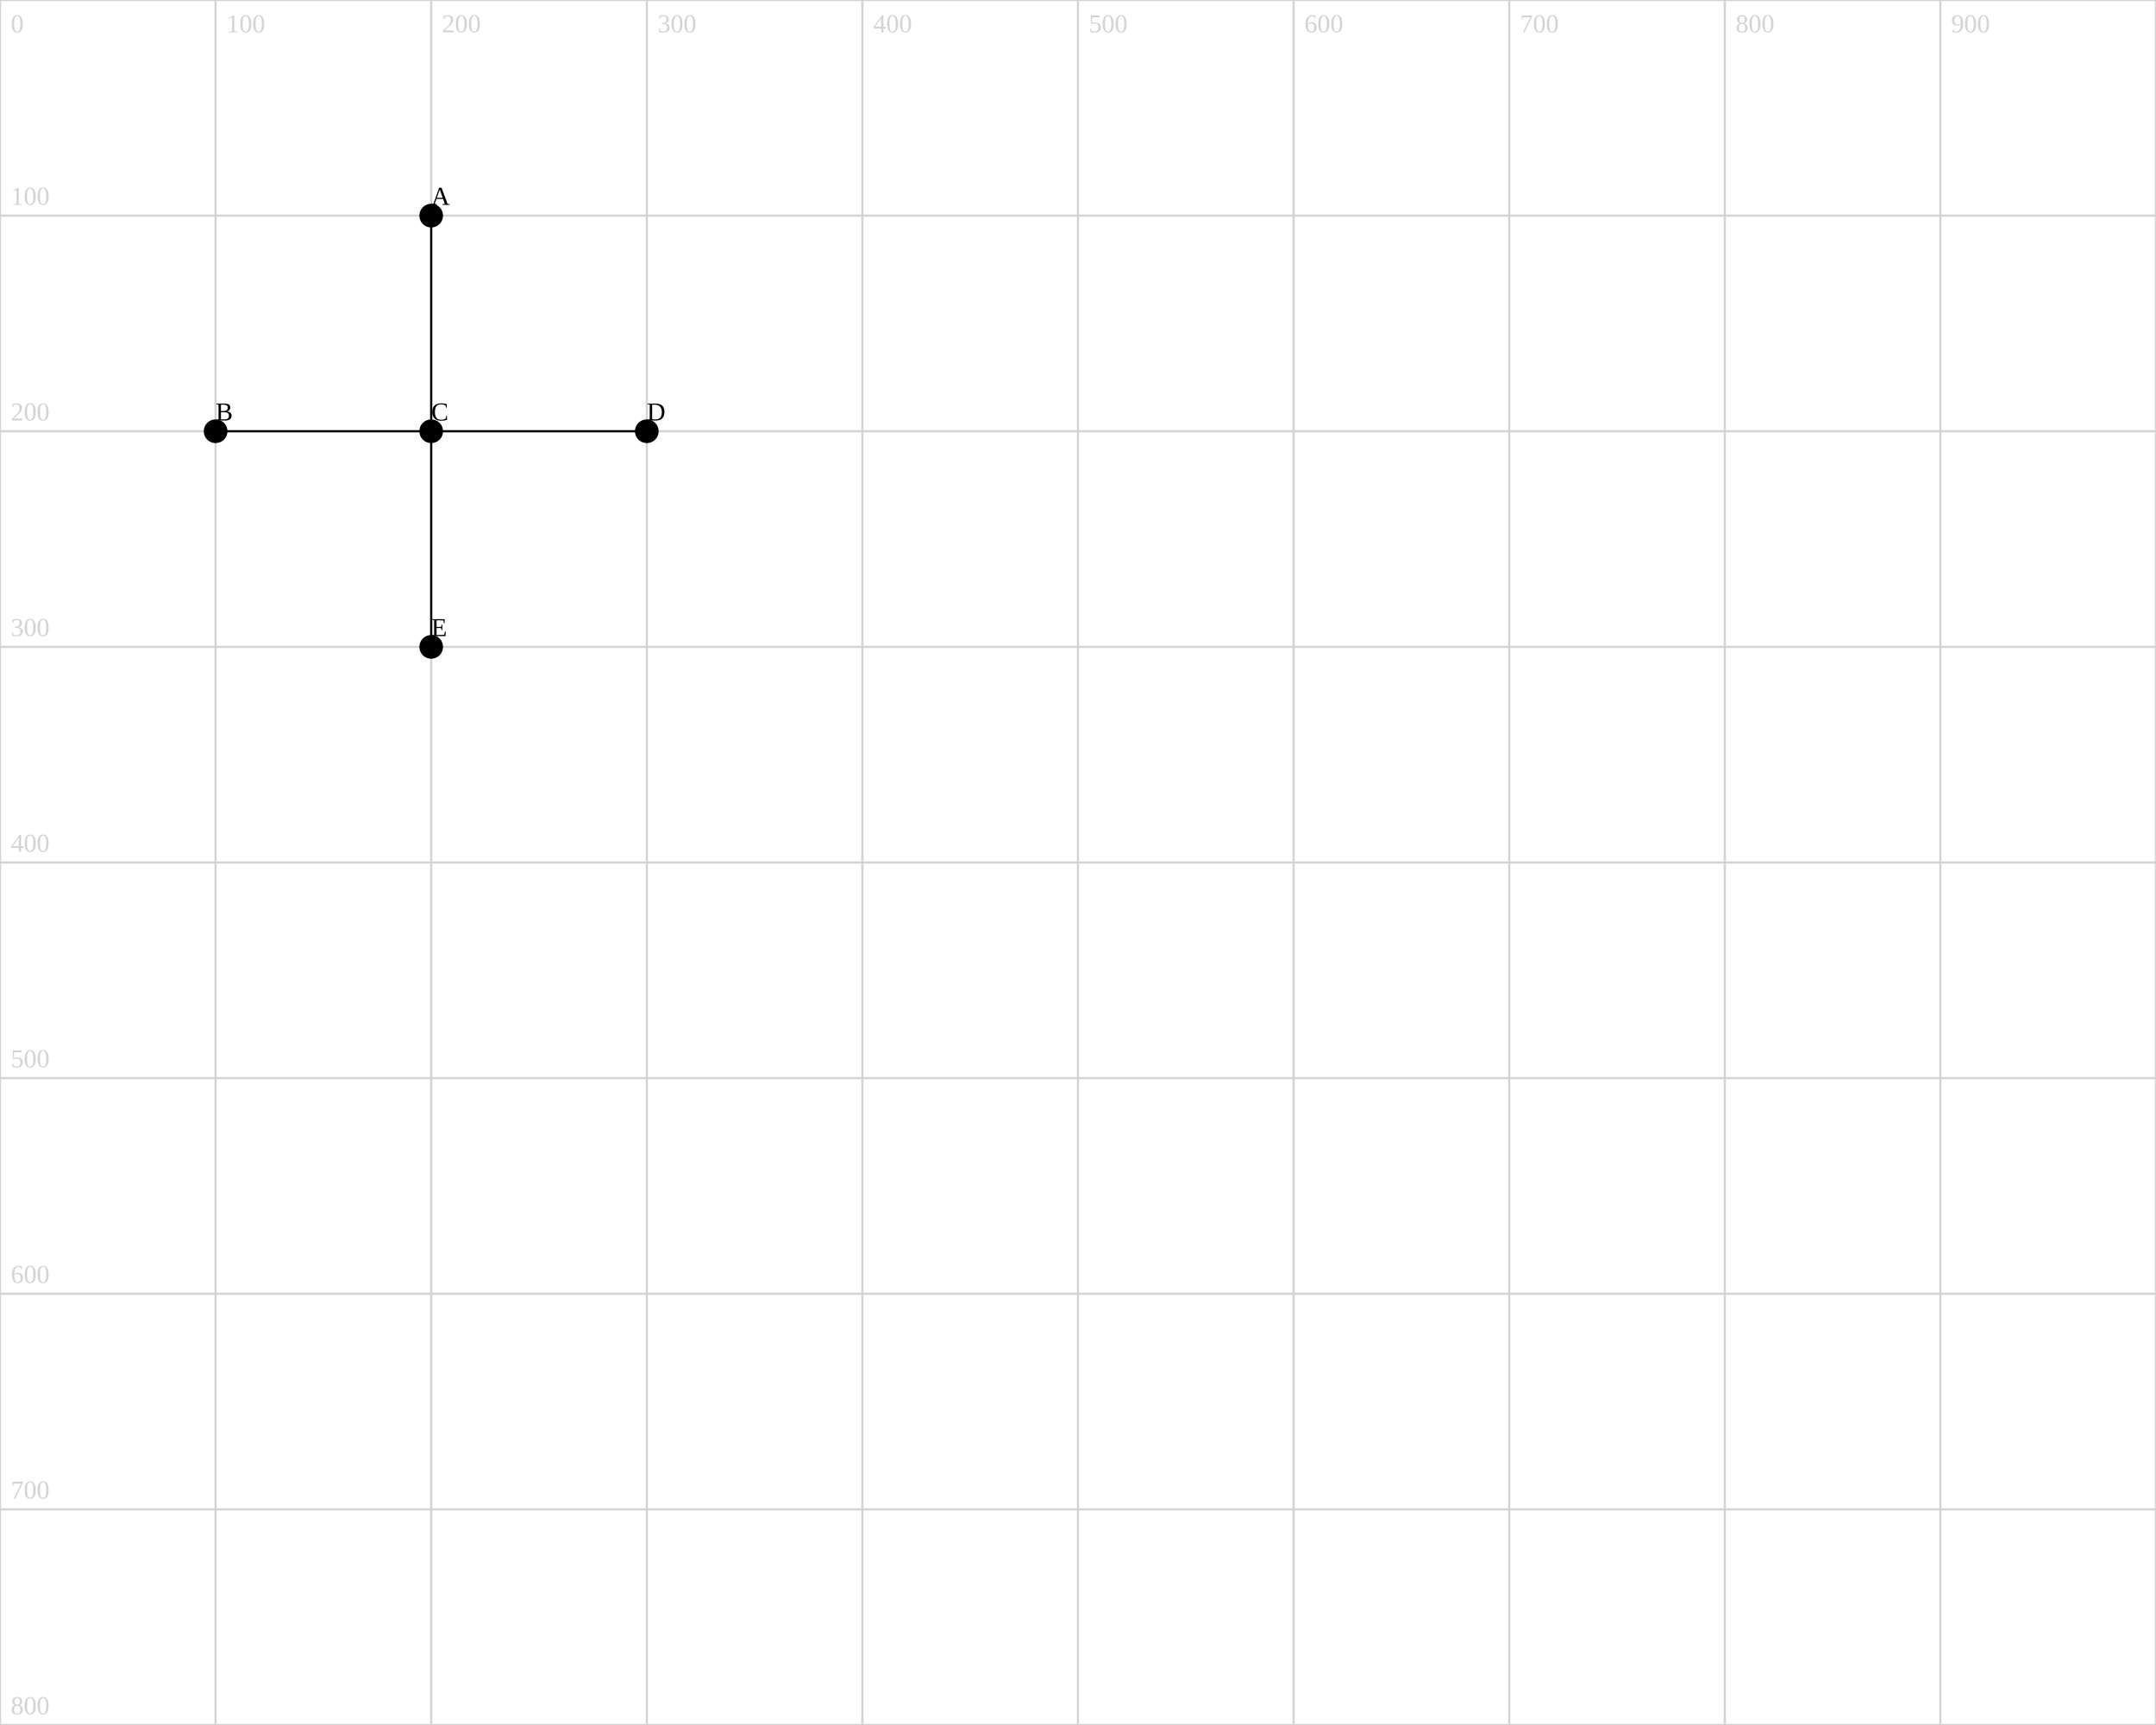
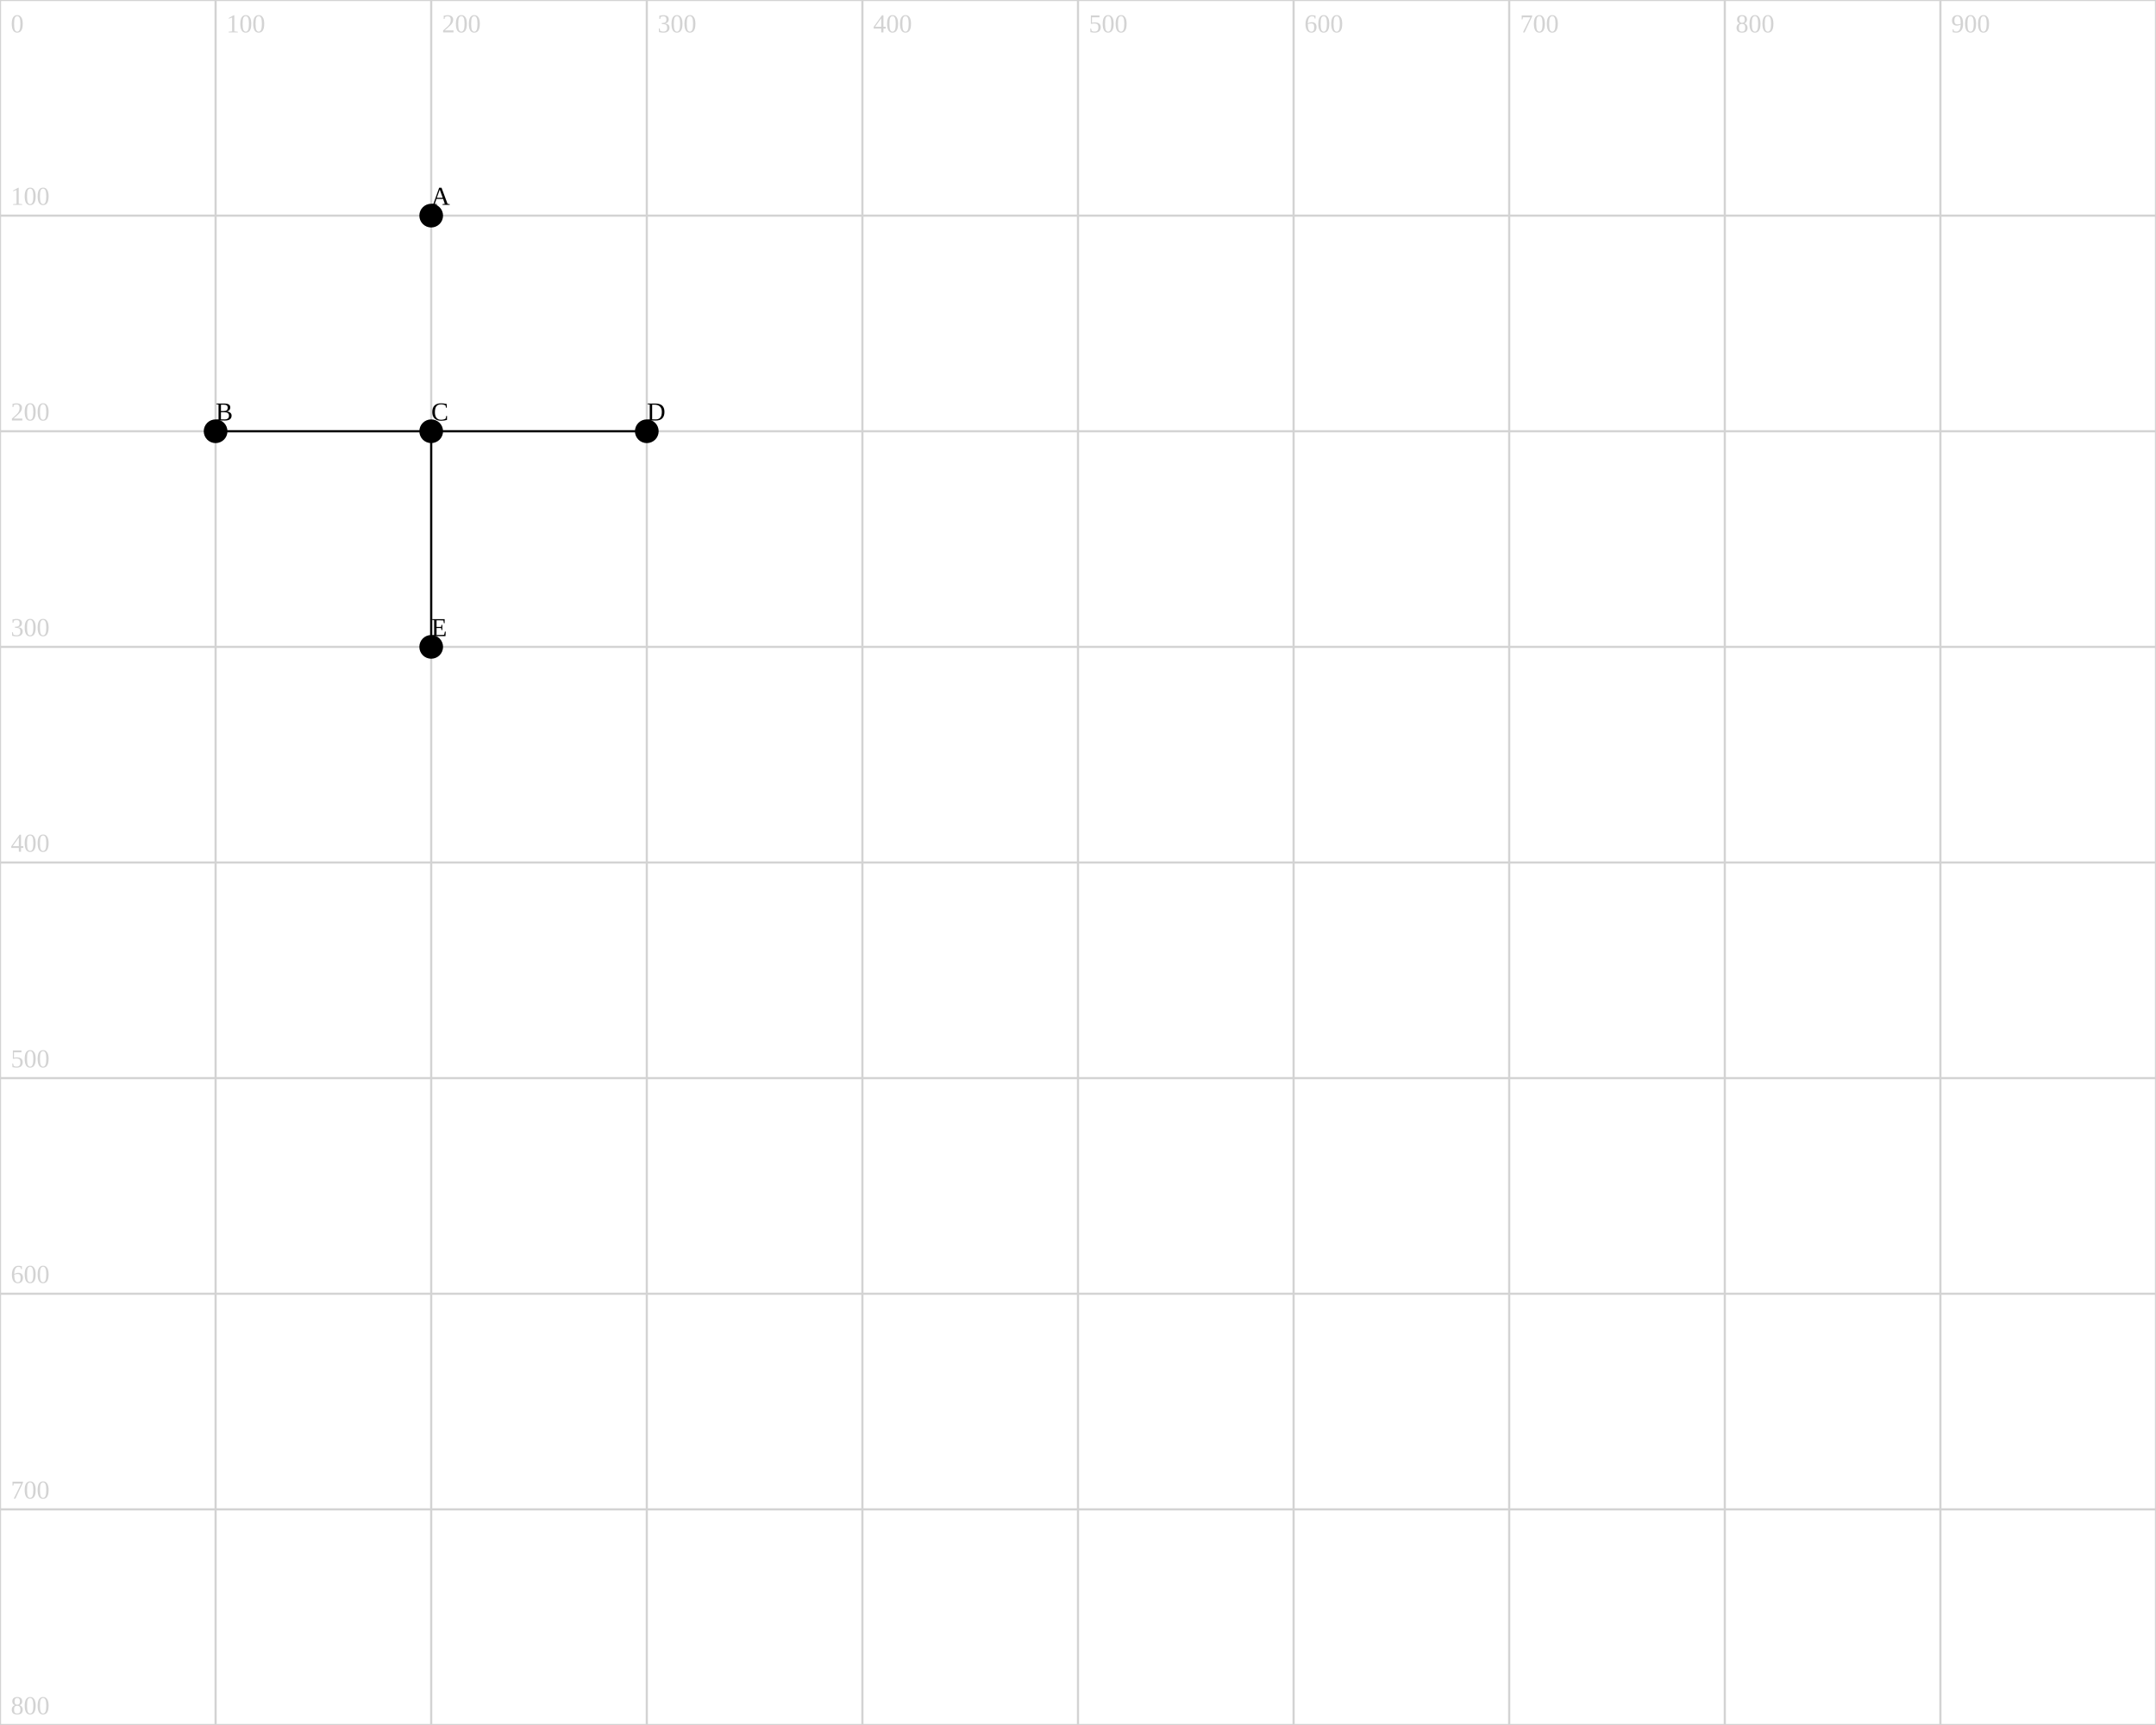
<svg xmlns="http://www.w3.org/2000/svg" version="1.1" width="1000" height="800">
  <line x1="0" y1="0" x2="1000" y2="0" stroke="lightgrey" />
  <text x="5" y="-5" fill="lightgrey">0</text>
  <line x1="0" y1="100" x2="1000" y2="100" stroke="lightgrey" />
  <text x="5" y="95" fill="lightgrey">100</text>
  <line x1="0" y1="200" x2="1000" y2="200" stroke="lightgrey" />
  <text x="5" y="195" fill="lightgrey">200</text>
  <line x1="0" y1="300" x2="1000" y2="300" stroke="lightgrey" />
  <text x="5" y="295" fill="lightgrey">300</text>
  <line x1="0" y1="400" x2="1000" y2="400" stroke="lightgrey" />
  <text x="5" y="395" fill="lightgrey">400</text>
  <line x1="0" y1="500" x2="1000" y2="500" stroke="lightgrey" />
  <text x="5" y="495" fill="lightgrey">500</text>
  <line x1="0" y1="600" x2="1000" y2="600" stroke="lightgrey" />
  <text x="5" y="595" fill="lightgrey">600</text>
  <line x1="0" y1="700" x2="1000" y2="700" stroke="lightgrey" />
  <text x="5" y="695" fill="lightgrey">700</text>
  <line x1="0" y1="800" x2="1000" y2="800" stroke="lightgrey" />
  <text x="5" y="795" fill="lightgrey">800</text>
  <line x1="0" y1="0" x2="0" y2="800" stroke="lightgrey" />
  <text x="5" y="15" fill="lightgrey">0</text>
  <line x1="100" y1="0" x2="100" y2="800" stroke="lightgrey" />
  <text x="105" y="15" fill="lightgrey">100</text>
  <line x1="200" y1="0" x2="200" y2="800" stroke="lightgrey" />
  <text x="205" y="15" fill="lightgrey">200</text>
  <line x1="300" y1="0" x2="300" y2="800" stroke="lightgrey" />
  <text x="305" y="15" fill="lightgrey">300</text>
  <line x1="400" y1="0" x2="400" y2="800" stroke="lightgrey" />
  <text x="405" y="15" fill="lightgrey">400</text>
  <line x1="500" y1="0" x2="500" y2="800" stroke="lightgrey" />
  <text x="505" y="15" fill="lightgrey">500</text>
  <line x1="600" y1="0" x2="600" y2="800" stroke="lightgrey" />
  <text x="605" y="15" fill="lightgrey">600</text>
  <line x1="700" y1="0" x2="700" y2="800" stroke="lightgrey" />
  <text x="705" y="15" fill="lightgrey">700</text>
  <line x1="800" y1="0" x2="800" y2="800" stroke="lightgrey" />
  <text x="805" y="15" fill="lightgrey">800</text>
  <line x1="900" y1="0" x2="900" y2="800" stroke="lightgrey" />
  <text x="905" y="15" fill="lightgrey">900</text>
  <line x1="1000" y1="0" x2="1000" y2="800" stroke="lightgrey" />
  <text x="1005" y="15" fill="lightgrey">1000</text>
  <circle cx="200" cy="100" r="5" fill="black" stroke="black" stroke-width="1" />
  <text x="200" y="95" fill="black">A</text>
  <circle cx="100" cy="200" r="5" fill="black" stroke="black" stroke-width="1" />
  <text x="100" y="195" fill="black">B</text>
  <circle cx="200" cy="200" r="5" fill="black" stroke="black" stroke-width="1" />
  <text x="200" y="195" fill="black">C</text>
  <circle cx="300" cy="200" r="5" fill="black" stroke="black" stroke-width="1" />
  <text x="300" y="195" fill="black">D</text>
  <circle cx="200" cy="300" r="5" fill="black" stroke="black" stroke-width="1" />
  <text x="200" y="295" fill="black">E</text>
-   <line x1="200" y1="100" x2="200" y2="200" stroke="black" />
  <line x1="100" y1="200" x2="200" y2="200" stroke="black" />
  <line x1="200" y1="200" x2="300" y2="200" stroke="black" />
  <line x1="200" y1="200" x2="200" y2="300" stroke="black" />
</svg>
